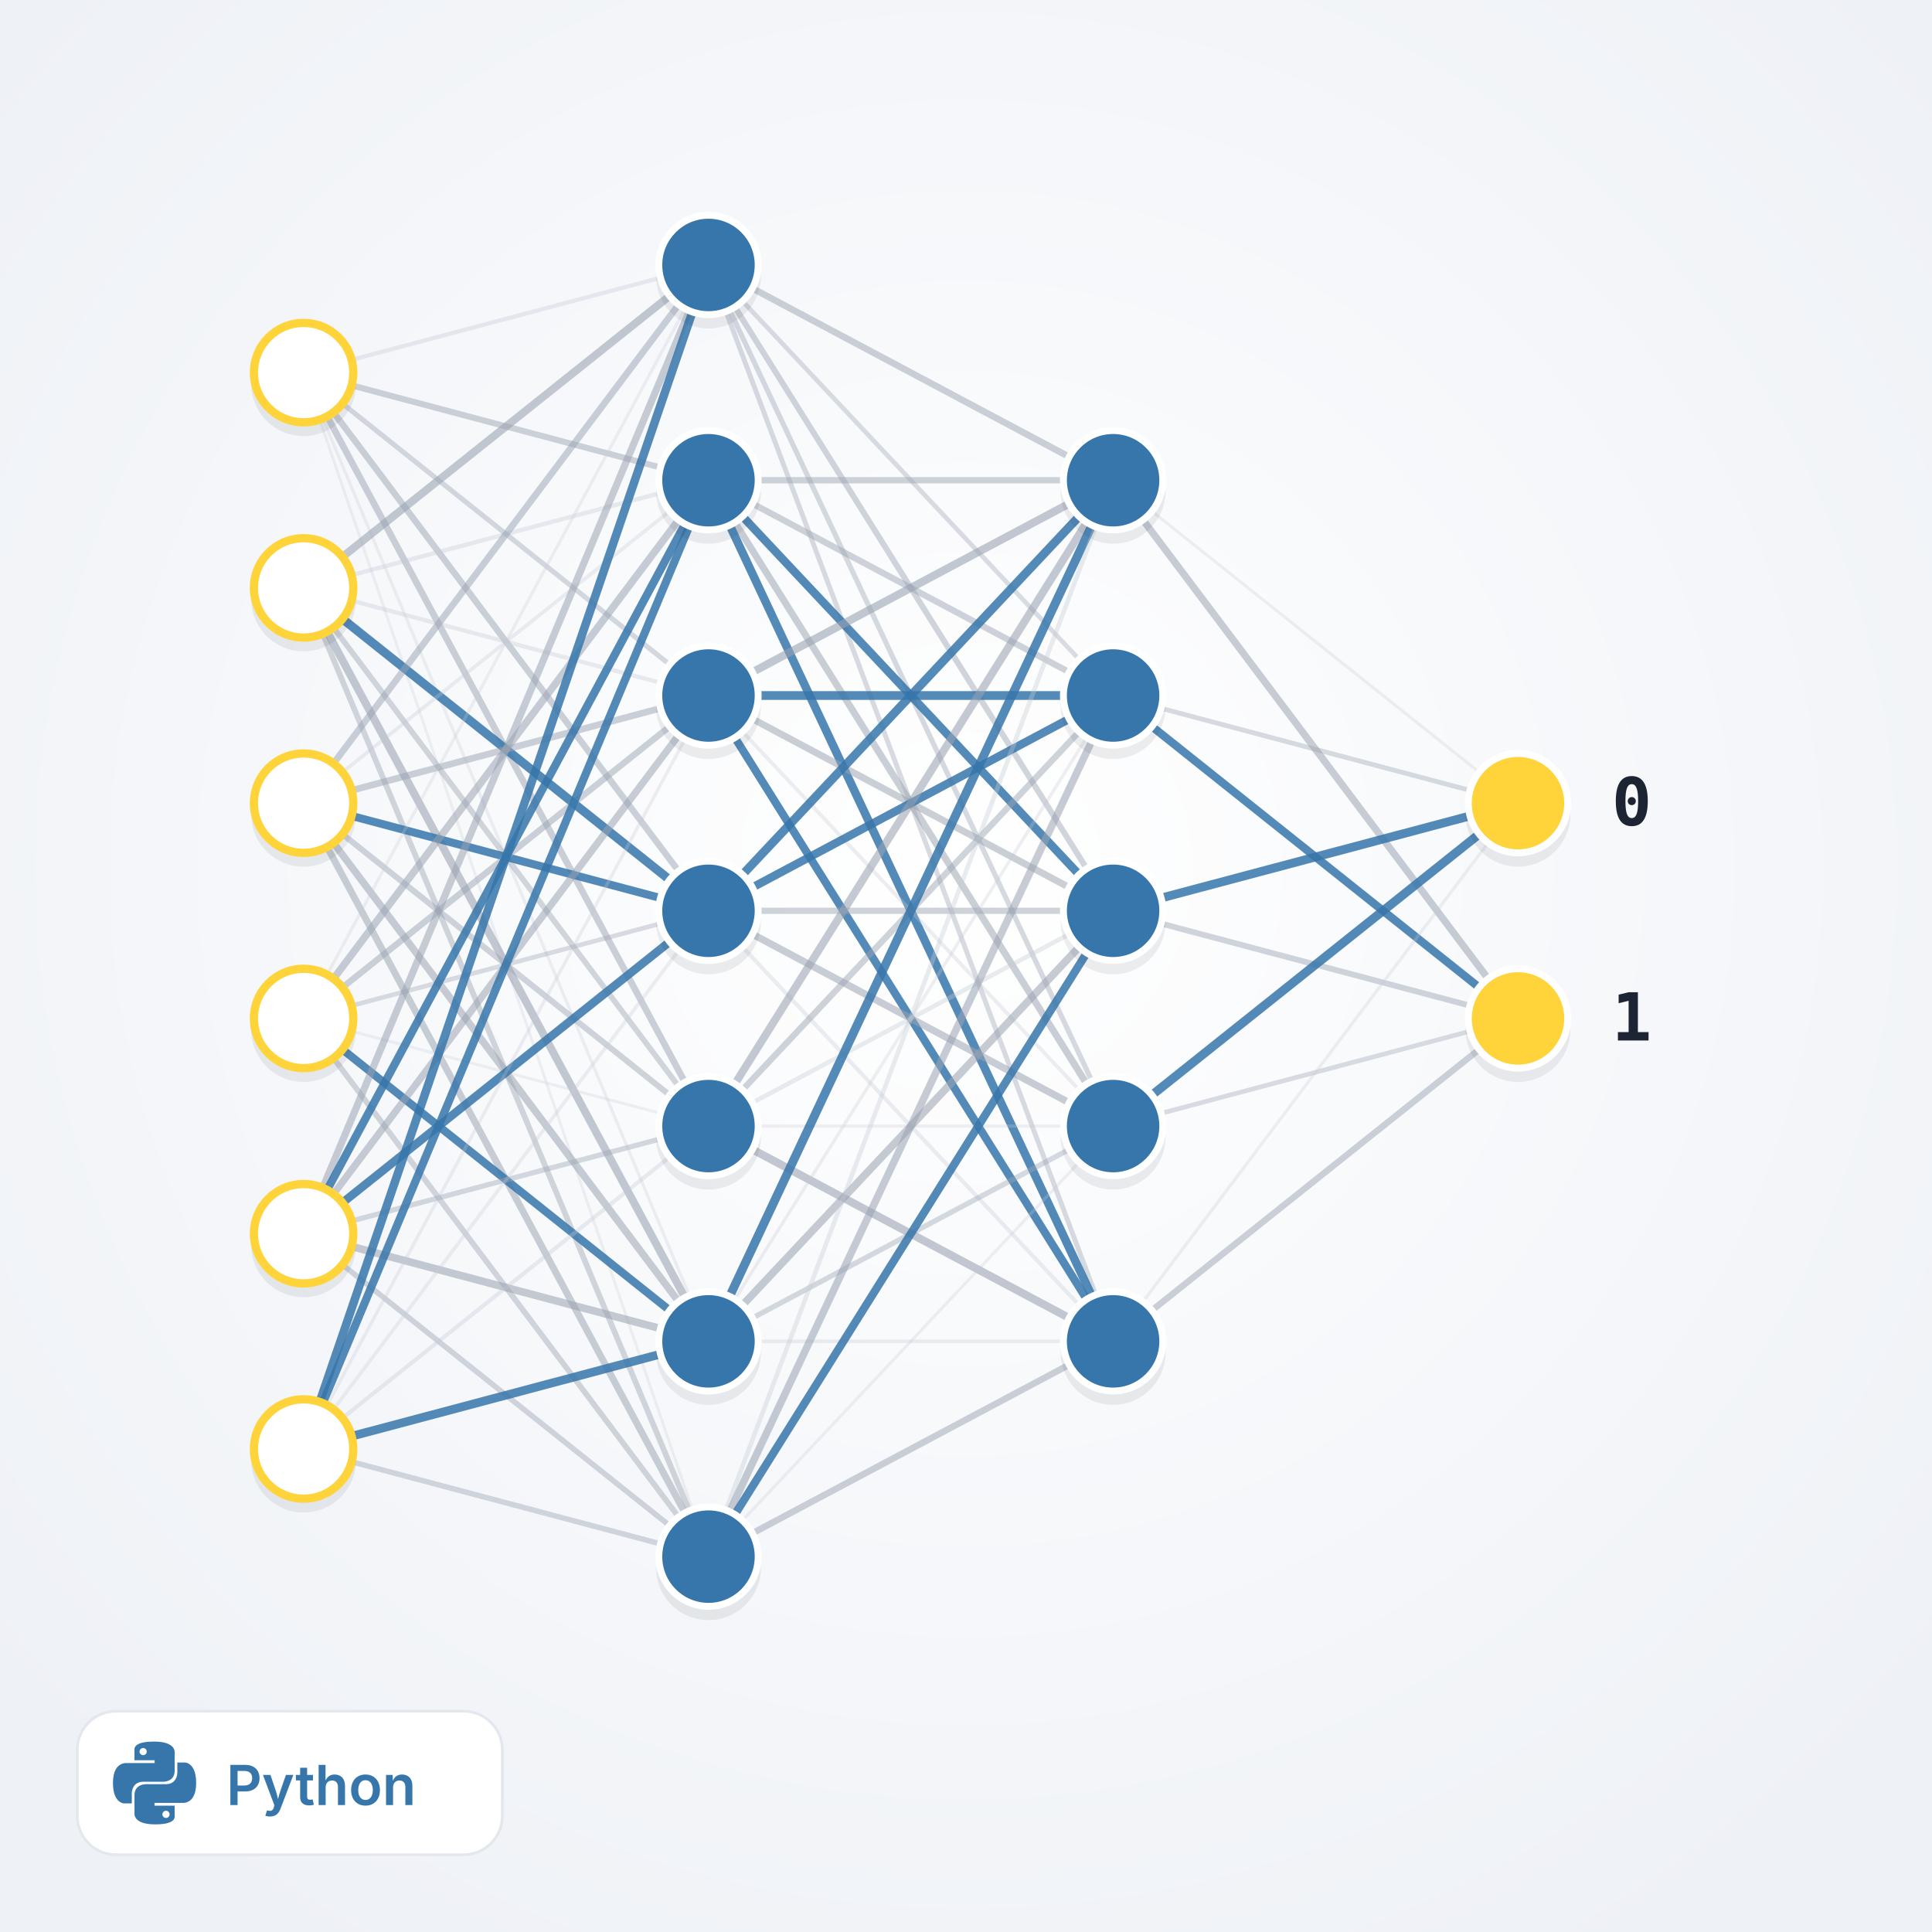
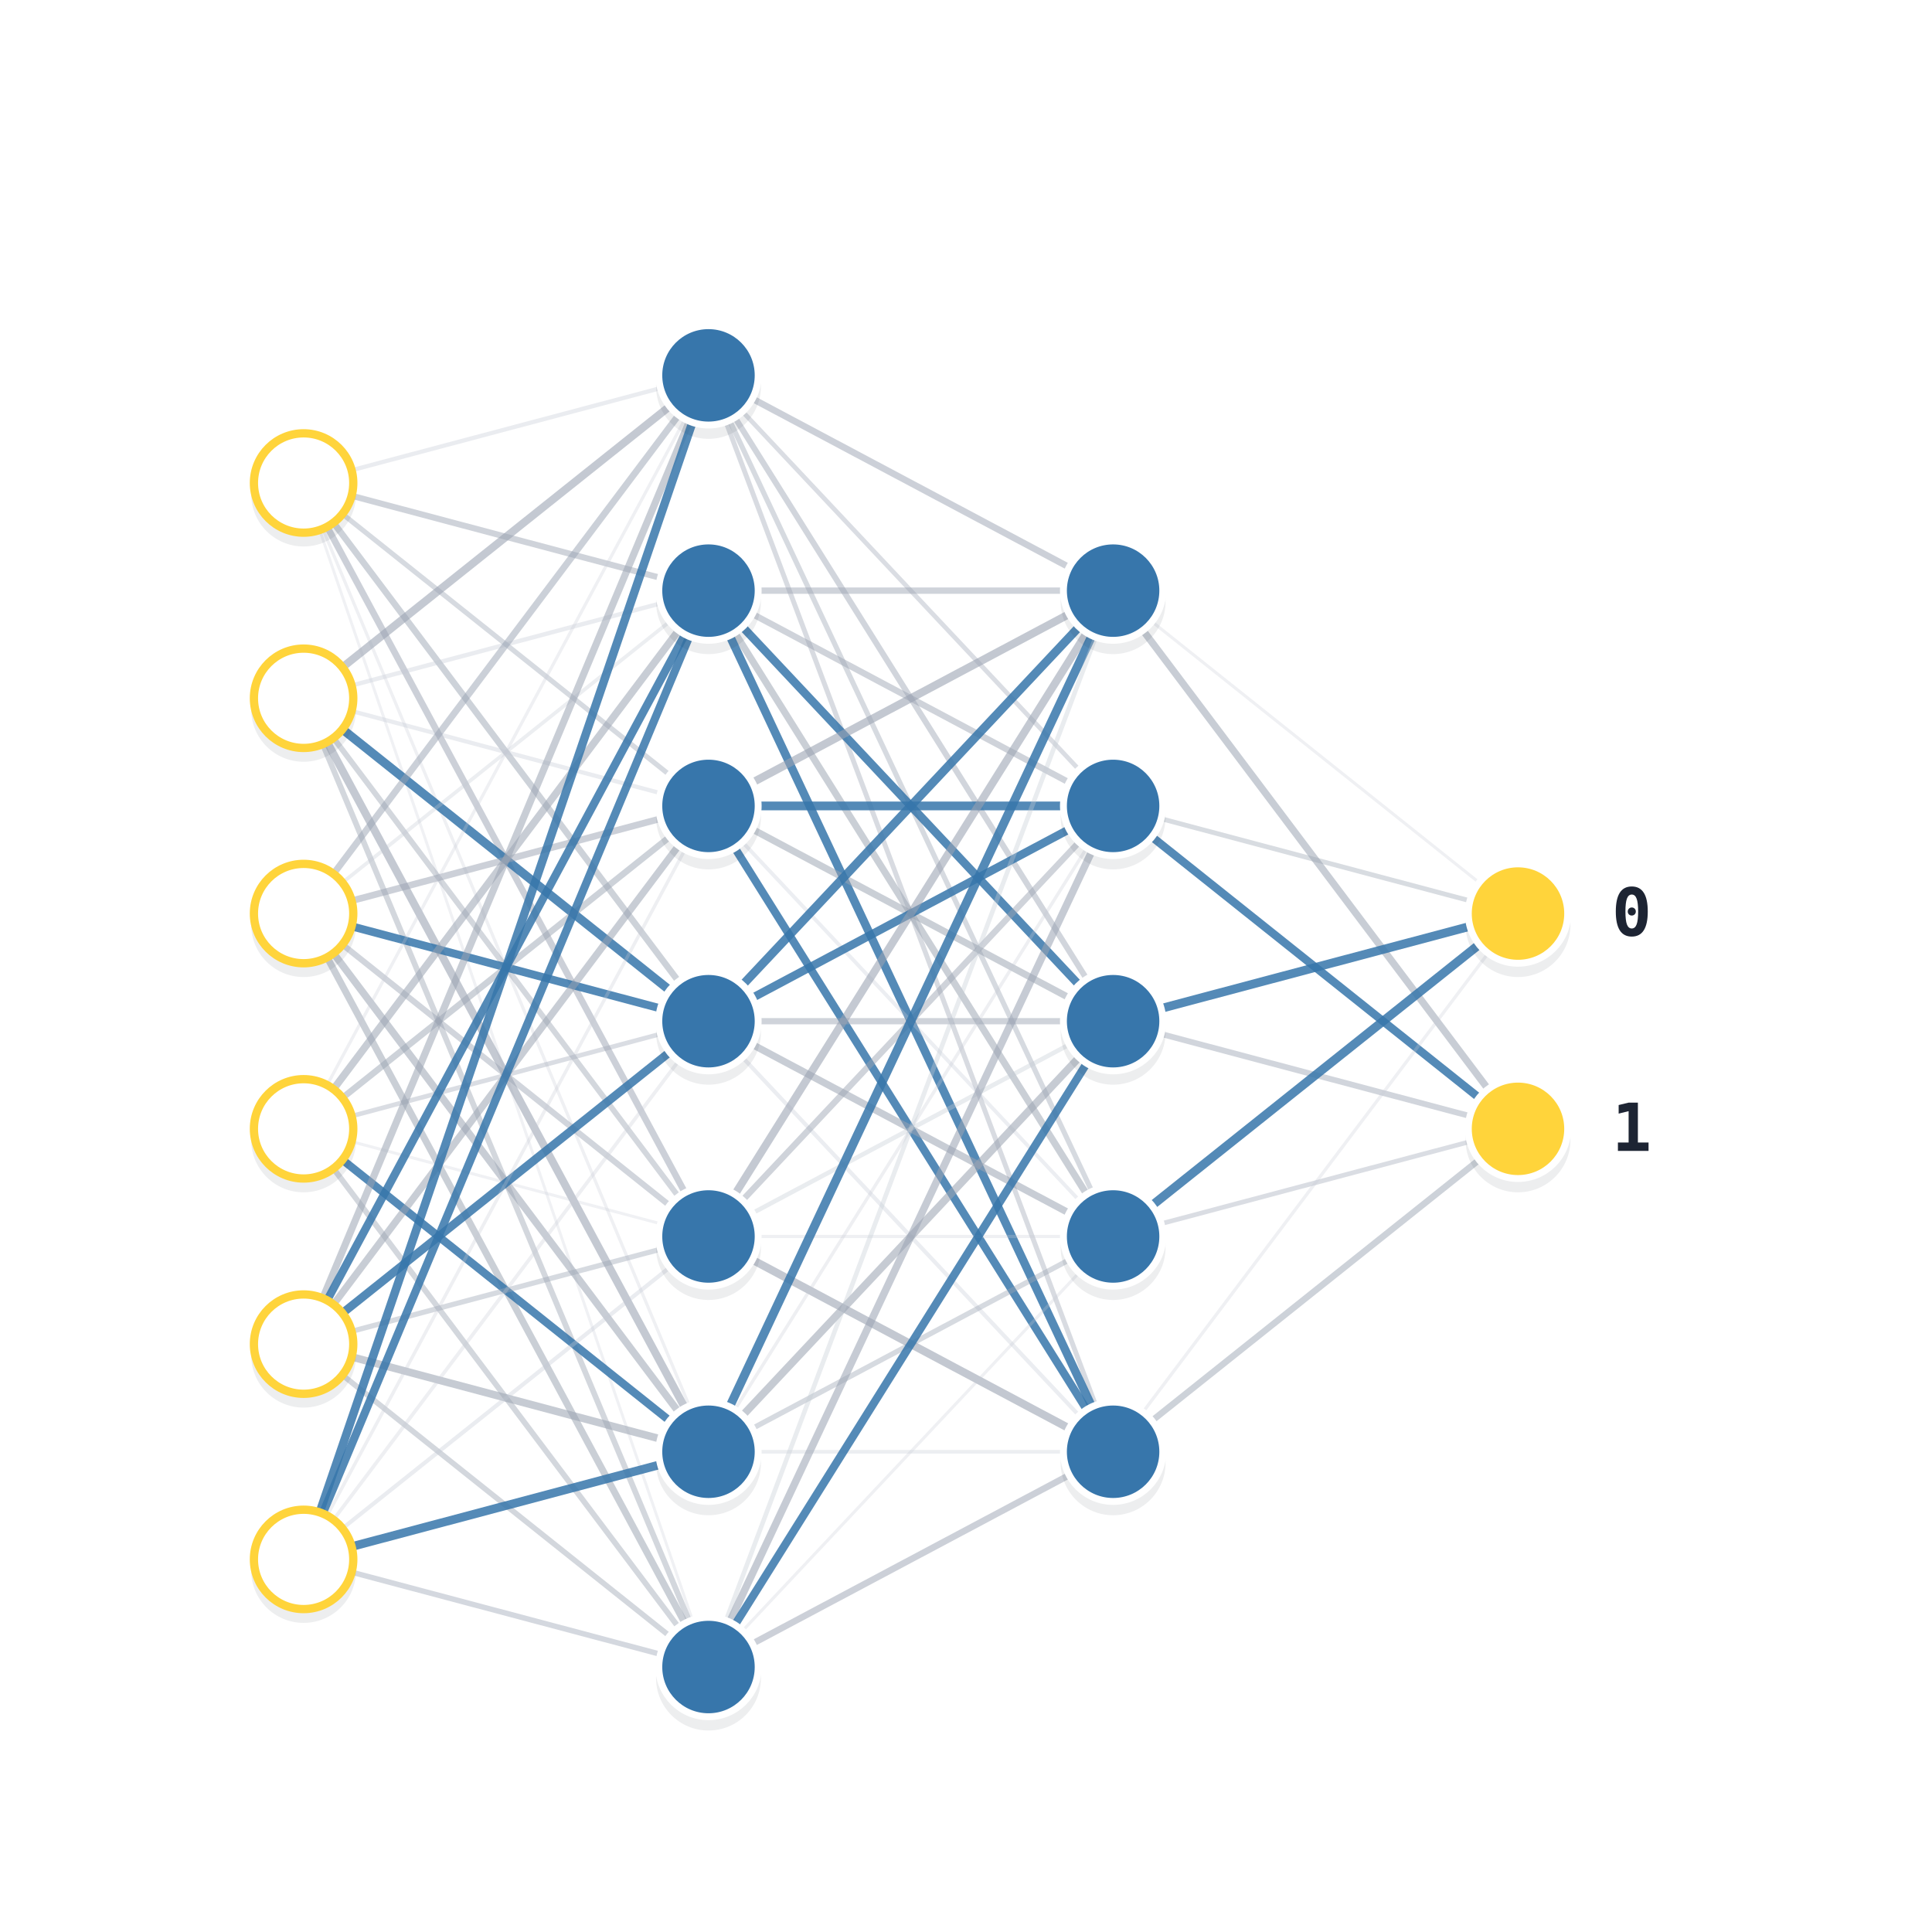
<svg xmlns="http://www.w3.org/2000/svg" viewBox="0 0 700 700" width="700" height="700">
  <defs>
    <linearGradient id="node" x1="0" y1="0" x2="1" y2="1">
      <stop offset="0" stop-color="#FFD43B" />
      <stop offset="1" stop-color="#3776AB" />
    </linearGradient>
    <radialGradient id="glow" cx="0.5" cy="0.45" r="0.65">
      <stop offset="0" stop-color="#ffffff" />
      <stop offset="1" stop-color="#eef1f6" />
    </radialGradient>
  </defs>
-   <rect width="700" height="700" fill="url(#glow)" />
-   <line x1="110.0" y1="135.0" x2="256.7" y2="96.0" stroke="#c4cad4" stroke-width="1.52" stroke-opacity="0.35" stroke-linecap="round" />
-   <line x1="110.0" y1="135.0" x2="256.7" y2="174.0" stroke="#9aa3b2" stroke-width="2.20" stroke-opacity="0.47" stroke-linecap="round" />
-   <line x1="110.0" y1="135.0" x2="256.7" y2="252.0" stroke="#9aa3b2" stroke-width="1.81" stroke-opacity="0.40" stroke-linecap="round" />
-   <line x1="110.0" y1="135.0" x2="256.7" y2="330.0" stroke="#9aa3b2" stroke-width="2.33" stroke-opacity="0.49" stroke-linecap="round" />
-   <line x1="110.0" y1="135.0" x2="256.7" y2="408.0" stroke="#9aa3b2" stroke-width="2.38" stroke-opacity="0.50" stroke-linecap="round" />
-   <line x1="110.0" y1="135.0" x2="256.7" y2="486.0" stroke="#c4cad4" stroke-width="1.14" stroke-opacity="0.28" stroke-linecap="round" />
-   <line x1="110.0" y1="135.0" x2="256.7" y2="564.0" stroke="#c4cad4" stroke-width="1.03" stroke-opacity="0.26" stroke-linecap="round" />
-   <line x1="110.0" y1="213.0" x2="256.7" y2="96.0" stroke="#9aa3b2" stroke-width="2.84" stroke-opacity="0.58" stroke-linecap="round" />
-   <line x1="110.0" y1="213.0" x2="256.7" y2="174.0" stroke="#c4cad4" stroke-width="1.57" stroke-opacity="0.35" stroke-linecap="round" />
-   <line x1="110.0" y1="213.0" x2="256.7" y2="252.0" stroke="#c4cad4" stroke-width="1.52" stroke-opacity="0.34" stroke-linecap="round" />
-   <line x1="110.0" y1="213.0" x2="256.7" y2="330.0" stroke="#3776AB" stroke-width="3.19" stroke-opacity="0.85" stroke-linecap="round" />
-   <line x1="110.0" y1="213.0" x2="256.7" y2="408.0" stroke="#9aa3b2" stroke-width="2.03" stroke-opacity="0.44" stroke-linecap="round" />
-   <line x1="110.0" y1="213.0" x2="256.7" y2="486.0" stroke="#9aa3b2" stroke-width="2.84" stroke-opacity="0.58" stroke-linecap="round" />
-   <line x1="110.0" y1="213.0" x2="256.7" y2="564.0" stroke="#9aa3b2" stroke-width="2.05" stroke-opacity="0.44" stroke-linecap="round" />
-   <line x1="110.0" y1="291.0" x2="256.7" y2="96.0" stroke="#9aa3b2" stroke-width="2.41" stroke-opacity="0.51" stroke-linecap="round" />
-   <line x1="110.0" y1="291.0" x2="256.7" y2="174.0" stroke="#c4cad4" stroke-width="1.33" stroke-opacity="0.31" stroke-linecap="round" />
-   <line x1="110.0" y1="291.0" x2="256.7" y2="252.0" stroke="#9aa3b2" stroke-width="2.40" stroke-opacity="0.50" stroke-linecap="round" />
-   <line x1="110.0" y1="291.0" x2="256.7" y2="330.0" stroke="#3776AB" stroke-width="2.91" stroke-opacity="0.85" stroke-linecap="round" />
-   <line x1="110.0" y1="291.0" x2="256.7" y2="408.0" stroke="#9aa3b2" stroke-width="2.15" stroke-opacity="0.46" stroke-linecap="round" />
-   <line x1="110.0" y1="291.0" x2="256.7" y2="486.0" stroke="#9aa3b2" stroke-width="2.63" stroke-opacity="0.55" stroke-linecap="round" />
-   <line x1="110.0" y1="291.0" x2="256.7" y2="564.0" stroke="#9aa3b2" stroke-width="2.48" stroke-opacity="0.52" stroke-linecap="round" />
-   <line x1="110.0" y1="369.0" x2="256.7" y2="96.0" stroke="#c4cad4" stroke-width="1.14" stroke-opacity="0.28" stroke-linecap="round" />
-   <line x1="110.0" y1="369.0" x2="256.7" y2="174.0" stroke="#9aa3b2" stroke-width="2.67" stroke-opacity="0.55" stroke-linecap="round" />
-   <line x1="110.0" y1="369.0" x2="256.7" y2="252.0" stroke="#9aa3b2" stroke-width="2.30" stroke-opacity="0.49" stroke-linecap="round" />
-   <line x1="110.0" y1="369.0" x2="256.7" y2="330.0" stroke="#9aa3b2" stroke-width="1.66" stroke-opacity="0.37" stroke-linecap="round" />
-   <line x1="110.0" y1="369.0" x2="256.7" y2="408.0" stroke="#c4cad4" stroke-width="1.07" stroke-opacity="0.26" stroke-linecap="round" />
-   <line x1="110.0" y1="369.0" x2="256.7" y2="486.0" stroke="#3776AB" stroke-width="2.90" stroke-opacity="0.85" stroke-linecap="round" />
-   <line x1="110.0" y1="369.0" x2="256.7" y2="564.0" stroke="#9aa3b2" stroke-width="2.04" stroke-opacity="0.44" stroke-linecap="round" />
-   <line x1="110.0" y1="447.0" x2="256.7" y2="96.0" stroke="#9aa3b2" stroke-width="2.58" stroke-opacity="0.54" stroke-linecap="round" />
-   <line x1="110.0" y1="447.0" x2="256.7" y2="174.0" stroke="#3776AB" stroke-width="2.93" stroke-opacity="0.85" stroke-linecap="round" />
-   <line x1="110.0" y1="447.0" x2="256.7" y2="252.0" stroke="#9aa3b2" stroke-width="2.57" stroke-opacity="0.54" stroke-linecap="round" />
-   <line x1="110.0" y1="447.0" x2="256.7" y2="330.0" stroke="#3776AB" stroke-width="3.03" stroke-opacity="0.85" stroke-linecap="round" />
-   <line x1="110.0" y1="447.0" x2="256.7" y2="408.0" stroke="#9aa3b2" stroke-width="1.87" stroke-opacity="0.41" stroke-linecap="round" />
-   <line x1="110.0" y1="447.0" x2="256.7" y2="486.0" stroke="#9aa3b2" stroke-width="2.76" stroke-opacity="0.57" stroke-linecap="round" />
-   <line x1="110.0" y1="447.0" x2="256.7" y2="564.0" stroke="#9aa3b2" stroke-width="1.98" stroke-opacity="0.43" stroke-linecap="round" />
-   <line x1="110.0" y1="525.0" x2="256.7" y2="96.0" stroke="#3776AB" stroke-width="3.06" stroke-opacity="0.85" stroke-linecap="round" />
-   <line x1="110.0" y1="525.0" x2="256.7" y2="174.0" stroke="#3776AB" stroke-width="2.93" stroke-opacity="0.85" stroke-linecap="round" />
-   <line x1="110.0" y1="525.0" x2="256.7" y2="252.0" stroke="#c4cad4" stroke-width="1.21" stroke-opacity="0.29" stroke-linecap="round" />
-   <line x1="110.0" y1="525.0" x2="256.7" y2="330.0" stroke="#c4cad4" stroke-width="1.30" stroke-opacity="0.30" stroke-linecap="round" />
-   <line x1="110.0" y1="525.0" x2="256.7" y2="408.0" stroke="#c4cad4" stroke-width="1.48" stroke-opacity="0.34" stroke-linecap="round" />
-   <line x1="110.0" y1="525.0" x2="256.7" y2="486.0" stroke="#3776AB" stroke-width="3.12" stroke-opacity="0.85" stroke-linecap="round" />
-   <line x1="110.0" y1="525.0" x2="256.7" y2="564.0" stroke="#9aa3b2" stroke-width="1.96" stroke-opacity="0.42" stroke-linecap="round" />
-   <line x1="256.7" y1="96.0" x2="403.3" y2="174.0" stroke="#9aa3b2" stroke-width="2.38" stroke-opacity="0.50" stroke-linecap="round" />
-   <line x1="256.7" y1="96.0" x2="403.3" y2="252.0" stroke="#9aa3b2" stroke-width="1.66" stroke-opacity="0.37" stroke-linecap="round" />
-   <line x1="256.7" y1="96.0" x2="403.3" y2="330.0" stroke="#9aa3b2" stroke-width="2.12" stroke-opacity="0.45" stroke-linecap="round" />
-   <line x1="256.7" y1="96.0" x2="403.3" y2="408.0" stroke="#9aa3b2" stroke-width="1.85" stroke-opacity="0.40" stroke-linecap="round" />
-   <line x1="256.7" y1="96.0" x2="403.3" y2="486.0" stroke="#9aa3b2" stroke-width="1.77" stroke-opacity="0.39" stroke-linecap="round" />
-   <line x1="256.7" y1="174.0" x2="403.3" y2="174.0" stroke="#9aa3b2" stroke-width="2.29" stroke-opacity="0.48" stroke-linecap="round" />
-   <line x1="256.7" y1="174.0" x2="403.3" y2="252.0" stroke="#9aa3b2" stroke-width="2.29" stroke-opacity="0.48" stroke-linecap="round" />
-   <line x1="256.7" y1="174.0" x2="403.3" y2="330.0" stroke="#3776AB" stroke-width="2.99" stroke-opacity="0.85" stroke-linecap="round" />
-   <line x1="256.7" y1="174.0" x2="403.3" y2="408.0" stroke="#9aa3b2" stroke-width="2.50" stroke-opacity="0.52" stroke-linecap="round" />
-   <line x1="256.7" y1="174.0" x2="403.3" y2="486.0" stroke="#3776AB" stroke-width="3.04" stroke-opacity="0.85" stroke-linecap="round" />
-   <line x1="256.7" y1="252.0" x2="403.3" y2="174.0" stroke="#9aa3b2" stroke-width="2.88" stroke-opacity="0.59" stroke-linecap="round" />
-   <line x1="256.7" y1="252.0" x2="403.3" y2="252.0" stroke="#3776AB" stroke-width="3.18" stroke-opacity="0.85" stroke-linecap="round" />
-   <line x1="256.7" y1="252.0" x2="403.3" y2="330.0" stroke="#9aa3b2" stroke-width="2.48" stroke-opacity="0.52" stroke-linecap="round" />
-   <line x1="256.7" y1="252.0" x2="403.3" y2="408.0" stroke="#c4cad4" stroke-width="1.36" stroke-opacity="0.32" stroke-linecap="round" />
-   <line x1="256.7" y1="252.0" x2="403.3" y2="486.0" stroke="#3776AB" stroke-width="2.89" stroke-opacity="0.85" stroke-linecap="round" />
-   <line x1="256.7" y1="330.0" x2="403.3" y2="174.0" stroke="#3776AB" stroke-width="3.12" stroke-opacity="0.85" stroke-linecap="round" />
-   <line x1="256.7" y1="330.0" x2="403.3" y2="252.0" stroke="#3776AB" stroke-width="2.99" stroke-opacity="0.85" stroke-linecap="round" />
-   <line x1="256.7" y1="330.0" x2="403.3" y2="330.0" stroke="#9aa3b2" stroke-width="2.25" stroke-opacity="0.48" stroke-linecap="round" />
-   <line x1="256.7" y1="330.0" x2="403.3" y2="408.0" stroke="#9aa3b2" stroke-width="2.57" stroke-opacity="0.54" stroke-linecap="round" />
-   <line x1="256.7" y1="330.0" x2="403.3" y2="486.0" stroke="#c4cad4" stroke-width="1.46" stroke-opacity="0.33" stroke-linecap="round" />
-   <line x1="256.7" y1="408.0" x2="403.3" y2="174.0" stroke="#9aa3b2" stroke-width="2.83" stroke-opacity="0.58" stroke-linecap="round" />
-   <line x1="256.7" y1="408.0" x2="403.3" y2="252.0" stroke="#9aa3b2" stroke-width="2.26" stroke-opacity="0.48" stroke-linecap="round" />
-   <line x1="256.7" y1="408.0" x2="403.3" y2="330.0" stroke="#c4cad4" stroke-width="1.63" stroke-opacity="0.36" stroke-linecap="round" />
-   <line x1="256.7" y1="408.0" x2="403.3" y2="408.0" stroke="#c4cad4" stroke-width="1.14" stroke-opacity="0.28" stroke-linecap="round" />
-   <line x1="256.7" y1="408.0" x2="403.3" y2="486.0" stroke="#9aa3b2" stroke-width="2.88" stroke-opacity="0.59" stroke-linecap="round" />
-   <line x1="256.7" y1="486.0" x2="403.3" y2="174.0" stroke="#3776AB" stroke-width="3.18" stroke-opacity="0.85" stroke-linecap="round" />
-   <line x1="256.7" y1="486.0" x2="403.3" y2="252.0" stroke="#c4cad4" stroke-width="1.19" stroke-opacity="0.29" stroke-linecap="round" />
-   <line x1="256.7" y1="486.0" x2="403.3" y2="330.0" stroke="#9aa3b2" stroke-width="2.76" stroke-opacity="0.57" stroke-linecap="round" />
-   <line x1="256.7" y1="486.0" x2="403.3" y2="408.0" stroke="#9aa3b2" stroke-width="1.90" stroke-opacity="0.41" stroke-linecap="round" />
-   <line x1="256.7" y1="486.0" x2="403.3" y2="486.0" stroke="#c4cad4" stroke-width="1.33" stroke-opacity="0.31" stroke-linecap="round" />
-   <line x1="256.7" y1="564.0" x2="403.3" y2="174.0" stroke="#c4cad4" stroke-width="1.65" stroke-opacity="0.37" stroke-linecap="round" />
-   <line x1="256.7" y1="564.0" x2="403.3" y2="252.0" stroke="#9aa3b2" stroke-width="2.69" stroke-opacity="0.56" stroke-linecap="round" />
-   <line x1="256.7" y1="564.0" x2="403.3" y2="330.0" stroke="#3776AB" stroke-width="2.92" stroke-opacity="0.85" stroke-linecap="round" />
-   <line x1="256.7" y1="564.0" x2="403.3" y2="408.0" stroke="#c4cad4" stroke-width="1.10" stroke-opacity="0.27" stroke-linecap="round" />
-   <line x1="256.7" y1="564.0" x2="403.3" y2="486.0" stroke="#9aa3b2" stroke-width="2.35" stroke-opacity="0.50" stroke-linecap="round" />
-   <line x1="403.3" y1="174.0" x2="550.0" y2="291.0" stroke="#c4cad4" stroke-width="1.10" stroke-opacity="0.27" stroke-linecap="round" />
-   <line x1="403.3" y1="174.0" x2="550.0" y2="369.0" stroke="#9aa3b2" stroke-width="2.58" stroke-opacity="0.54" stroke-linecap="round" />
-   <line x1="403.3" y1="252.0" x2="550.0" y2="291.0" stroke="#9aa3b2" stroke-width="1.73" stroke-opacity="0.38" stroke-linecap="round" />
-   <line x1="403.3" y1="252.0" x2="550.0" y2="369.0" stroke="#3776AB" stroke-width="2.94" stroke-opacity="0.85" stroke-linecap="round" />
-   <line x1="403.3" y1="330.0" x2="550.0" y2="291.0" stroke="#3776AB" stroke-width="3.16" stroke-opacity="0.85" stroke-linecap="round" />
-   <line x1="403.3" y1="330.0" x2="550.0" y2="369.0" stroke="#9aa3b2" stroke-width="2.11" stroke-opacity="0.45" stroke-linecap="round" />
-   <line x1="403.3" y1="408.0" x2="550.0" y2="291.0" stroke="#3776AB" stroke-width="3.20" stroke-opacity="0.85" stroke-linecap="round" />
-   <line x1="403.3" y1="408.0" x2="550.0" y2="369.0" stroke="#9aa3b2" stroke-width="1.68" stroke-opacity="0.37" stroke-linecap="round" />
-   <line x1="403.3" y1="486.0" x2="550.0" y2="291.0" stroke="#c4cad4" stroke-width="1.17" stroke-opacity="0.28" stroke-linecap="round" />
-   <line x1="403.3" y1="486.0" x2="550.0" y2="369.0" stroke="#9aa3b2" stroke-width="2.32" stroke-opacity="0.49" stroke-linecap="round" />
-   <circle cx="110.0" cy="139.0" r="19" fill="#1d2433" opacity="0.08" />
-   <circle cx="110.0" cy="135.0" r="18" fill="#ffffff" stroke="#FFD43B" stroke-width="3" />
-   <circle cx="110.0" cy="217.0" r="19" fill="#1d2433" opacity="0.08" />
-   <circle cx="110.0" cy="213.0" r="18" fill="#ffffff" stroke="#FFD43B" stroke-width="3" />
-   <circle cx="110.0" cy="295.0" r="19" fill="#1d2433" opacity="0.08" />
-   <circle cx="110.0" cy="291.0" r="18" fill="#ffffff" stroke="#FFD43B" stroke-width="3" />
-   <circle cx="110.0" cy="373.0" r="19" fill="#1d2433" opacity="0.08" />
-   <circle cx="110.0" cy="369.0" r="18" fill="#ffffff" stroke="#FFD43B" stroke-width="3" />
-   <circle cx="110.0" cy="451.0" r="19" fill="#1d2433" opacity="0.08" />
-   <circle cx="110.0" cy="447.0" r="18" fill="#ffffff" stroke="#FFD43B" stroke-width="3" />
-   <circle cx="110.0" cy="529.0" r="19" fill="#1d2433" opacity="0.08" />
-   <circle cx="110.0" cy="525.0" r="18" fill="#ffffff" stroke="#FFD43B" stroke-width="3" />
-   <circle cx="256.7" cy="100.0" r="19" fill="#1d2433" opacity="0.08" />
-   <circle cx="256.7" cy="96.0" r="18" fill="#3776AB" stroke="#ffffff" stroke-width="2.5" />
-   <circle cx="256.7" cy="178.0" r="19" fill="#1d2433" opacity="0.08" />
-   <circle cx="256.7" cy="174.0" r="18" fill="#3776AB" stroke="#ffffff" stroke-width="2.5" />
-   <circle cx="256.7" cy="256.0" r="19" fill="#1d2433" opacity="0.08" />
-   <circle cx="256.7" cy="252.0" r="18" fill="#3776AB" stroke="#ffffff" stroke-width="2.5" />
-   <circle cx="256.7" cy="334.0" r="19" fill="#1d2433" opacity="0.08" />
-   <circle cx="256.7" cy="330.0" r="18" fill="#3776AB" stroke="#ffffff" stroke-width="2.5" />
-   <circle cx="256.7" cy="412.0" r="19" fill="#1d2433" opacity="0.08" />
-   <circle cx="256.7" cy="408.0" r="18" fill="#3776AB" stroke="#ffffff" stroke-width="2.5" />
-   <circle cx="256.7" cy="490.0" r="19" fill="#1d2433" opacity="0.08" />
-   <circle cx="256.7" cy="486.0" r="18" fill="#3776AB" stroke="#ffffff" stroke-width="2.5" />
-   <circle cx="256.7" cy="568.0" r="19" fill="#1d2433" opacity="0.08" />
-   <circle cx="256.7" cy="564.0" r="18" fill="#3776AB" stroke="#ffffff" stroke-width="2.5" />
-   <circle cx="403.3" cy="178.0" r="19" fill="#1d2433" opacity="0.08" />
-   <circle cx="403.3" cy="174.0" r="18" fill="#3776AB" stroke="#ffffff" stroke-width="2.5" />
-   <circle cx="403.3" cy="256.0" r="19" fill="#1d2433" opacity="0.08" />
-   <circle cx="403.3" cy="252.0" r="18" fill="#3776AB" stroke="#ffffff" stroke-width="2.5" />
-   <circle cx="403.3" cy="334.0" r="19" fill="#1d2433" opacity="0.08" />
-   <circle cx="403.3" cy="330.0" r="18" fill="#3776AB" stroke="#ffffff" stroke-width="2.5" />
-   <circle cx="403.3" cy="412.0" r="19" fill="#1d2433" opacity="0.08" />
-   <circle cx="403.3" cy="408.0" r="18" fill="#3776AB" stroke="#ffffff" stroke-width="2.5" />
-   <circle cx="403.3" cy="490.0" r="19" fill="#1d2433" opacity="0.08" />
-   <circle cx="403.3" cy="486.0" r="18" fill="#3776AB" stroke="#ffffff" stroke-width="2.5" />
-   <circle cx="550.0" cy="295.0" r="19" fill="#1d2433" opacity="0.08" />
-   <circle cx="550.0" cy="291.0" r="18" fill="#FFD43B" stroke="#ffffff" stroke-width="2.5" />
-   <text x="584.0" y="299.0" font-family="ui-monospace, SFMono-Regular, Menlo, monospace" font-size="24" font-weight="600" fill="#1d2433">0</text>
-   <circle cx="550.0" cy="373.0" r="19" fill="#1d2433" opacity="0.08" />
-   <circle cx="550.0" cy="369.0" r="18" fill="#FFD43B" stroke="#ffffff" stroke-width="2.5" />
-   <text x="584.0" y="377.0" font-family="ui-monospace, SFMono-Regular, Menlo, monospace" font-size="24" font-weight="600" fill="#1d2433">1</text>
-   <g transform="translate(28,620)">
-     <rect width="154" height="52" rx="14" fill="#ffffff" stroke="#e3e7ee" />
-     <g transform="translate(13,11)">
-       <g transform="scale(1.25)">
-         <path d="M14.25.18l.9.2.73.26.59.3.45.32.34.34.25.34.16.33.1.3.04.26.02.2-.01.13V8.5l-.05.63-.13.55-.21.46-.26.38-.3.31-.33.25-.35.19-.35.14-.33.1-.3.07-.26.04-.21.02H8.77l-.69.05-.59.14-.5.22-.41.27-.33.32-.27.35-.2.36-.15.37-.1.35-.07.32-.04.27-.02.21v3.06H3.17l-.21-.03-.28-.07-.32-.12-.35-.18-.36-.26-.36-.36-.35-.46-.32-.59-.28-.73-.21-.88-.14-1.05-.05-1.23.06-1.22.16-1.04.24-.87.32-.71.36-.57.4-.44.42-.33.42-.24.4-.16.36-.1.32-.05.24-.01h.16l.06.01h8.16v-.83H6.18l-.01-2.75-.02-.37.05-.34.11-.31.17-.28.25-.26.31-.23.38-.2.44-.18.51-.15.58-.12.64-.1.71-.06.77-.04.84-.02 1.27.05zm-6.3 1.98l-.23.33-.08.41.08.41.23.34.33.22.41.09.41-.09.33-.22.23-.34.08-.41-.08-.41-.23-.33-.33-.22-.41-.09-.41.09zm13.09 3.95l.28.06.32.12.35.18.36.27.36.35.35.47.32.59.28.73.21.88.14 1.04.05 1.23-.06 1.23-.16 1.04-.24.86-.32.71-.36.57-.4.45-.42.33-.42.24-.4.16-.36.09-.32.05-.24.02-.16-.01h-8.22v.82h5.84l.01 2.76.02.36-.05.34-.11.31-.17.29-.25.25-.31.24-.38.2-.44.17-.51.15-.58.13-.64.09-.71.07-.77.04-.84.01-1.27-.04-1.07-.14-.9-.2-.73-.25-.59-.3-.45-.33-.34-.34-.25-.34-.16-.33-.1-.3-.04-.25-.02-.2.01-.13v-5.34l.05-.64.13-.54.21-.46.26-.38.3-.32.33-.24.35-.2.35-.14.33-.1.3-.06.26-.04.21-.02.13-.01h5.84l.69-.05.59-.14.5-.21.41-.28.33-.32.27-.35.2-.36.15-.36.1-.35.07-.32.04-.28.02-.21V6.07h2.09l.14.01zm-6.47 14.25l-.23.33-.08.41.08.41.23.33.33.23.41.08.41-.08.33-.23.23-.33.08-.41-.08-.41-.23-.33-.33-.23-.41-.08-.41.08z" fill="#3776AB" />
-       </g>
-     </g>
-     <text x="54" y="34" font-family="Inter, Segoe UI, Helvetica, Arial, sans-serif" font-size="20" font-weight="600" fill="#3776AB">Python</text>
-   </g>
+   <rect width="700" height="700" fill="#ffffff" />
+   <line x1="110.0" y1="175.0" x2="256.7" y2="136.0" stroke="#c4cad4" stroke-width="1.52" stroke-opacity="0.35" stroke-linecap="round" />
+   <line x1="110.0" y1="175.0" x2="256.7" y2="214.0" stroke="#9aa3b2" stroke-width="2.20" stroke-opacity="0.47" stroke-linecap="round" />
+   <line x1="110.0" y1="175.0" x2="256.7" y2="292.0" stroke="#9aa3b2" stroke-width="1.81" stroke-opacity="0.40" stroke-linecap="round" />
+   <line x1="110.0" y1="175.0" x2="256.7" y2="370.0" stroke="#9aa3b2" stroke-width="2.33" stroke-opacity="0.49" stroke-linecap="round" />
+   <line x1="110.0" y1="175.0" x2="256.7" y2="448.0" stroke="#9aa3b2" stroke-width="2.38" stroke-opacity="0.50" stroke-linecap="round" />
+   <line x1="110.0" y1="175.0" x2="256.7" y2="526.0" stroke="#c4cad4" stroke-width="1.14" stroke-opacity="0.28" stroke-linecap="round" />
+   <line x1="110.0" y1="175.0" x2="256.7" y2="604.0" stroke="#c4cad4" stroke-width="1.03" stroke-opacity="0.26" stroke-linecap="round" />
+   <line x1="110.0" y1="253.0" x2="256.7" y2="136.0" stroke="#9aa3b2" stroke-width="2.84" stroke-opacity="0.58" stroke-linecap="round" />
+   <line x1="110.0" y1="253.0" x2="256.7" y2="214.0" stroke="#c4cad4" stroke-width="1.57" stroke-opacity="0.35" stroke-linecap="round" />
+   <line x1="110.0" y1="253.0" x2="256.7" y2="292.0" stroke="#c4cad4" stroke-width="1.52" stroke-opacity="0.34" stroke-linecap="round" />
+   <line x1="110.0" y1="253.0" x2="256.7" y2="370.0" stroke="#3776AB" stroke-width="3.19" stroke-opacity="0.85" stroke-linecap="round" />
+   <line x1="110.0" y1="253.0" x2="256.7" y2="448.0" stroke="#9aa3b2" stroke-width="2.03" stroke-opacity="0.44" stroke-linecap="round" />
+   <line x1="110.0" y1="253.0" x2="256.7" y2="526.0" stroke="#9aa3b2" stroke-width="2.84" stroke-opacity="0.58" stroke-linecap="round" />
+   <line x1="110.0" y1="253.0" x2="256.7" y2="604.0" stroke="#9aa3b2" stroke-width="2.05" stroke-opacity="0.44" stroke-linecap="round" />
+   <line x1="110.0" y1="331.0" x2="256.7" y2="136.0" stroke="#9aa3b2" stroke-width="2.41" stroke-opacity="0.51" stroke-linecap="round" />
+   <line x1="110.0" y1="331.0" x2="256.7" y2="214.0" stroke="#c4cad4" stroke-width="1.33" stroke-opacity="0.31" stroke-linecap="round" />
+   <line x1="110.0" y1="331.0" x2="256.7" y2="292.0" stroke="#9aa3b2" stroke-width="2.40" stroke-opacity="0.50" stroke-linecap="round" />
+   <line x1="110.0" y1="331.0" x2="256.7" y2="370.0" stroke="#3776AB" stroke-width="2.91" stroke-opacity="0.85" stroke-linecap="round" />
+   <line x1="110.0" y1="331.0" x2="256.7" y2="448.0" stroke="#9aa3b2" stroke-width="2.15" stroke-opacity="0.46" stroke-linecap="round" />
+   <line x1="110.0" y1="331.0" x2="256.7" y2="526.0" stroke="#9aa3b2" stroke-width="2.63" stroke-opacity="0.55" stroke-linecap="round" />
+   <line x1="110.0" y1="331.0" x2="256.7" y2="604.0" stroke="#9aa3b2" stroke-width="2.48" stroke-opacity="0.52" stroke-linecap="round" />
+   <line x1="110.0" y1="409.0" x2="256.7" y2="136.0" stroke="#c4cad4" stroke-width="1.14" stroke-opacity="0.28" stroke-linecap="round" />
+   <line x1="110.0" y1="409.0" x2="256.7" y2="214.0" stroke="#9aa3b2" stroke-width="2.67" stroke-opacity="0.55" stroke-linecap="round" />
+   <line x1="110.0" y1="409.0" x2="256.7" y2="292.0" stroke="#9aa3b2" stroke-width="2.30" stroke-opacity="0.49" stroke-linecap="round" />
+   <line x1="110.0" y1="409.0" x2="256.7" y2="370.0" stroke="#9aa3b2" stroke-width="1.66" stroke-opacity="0.37" stroke-linecap="round" />
+   <line x1="110.0" y1="409.0" x2="256.7" y2="448.0" stroke="#c4cad4" stroke-width="1.07" stroke-opacity="0.26" stroke-linecap="round" />
+   <line x1="110.0" y1="409.0" x2="256.7" y2="526.0" stroke="#3776AB" stroke-width="2.90" stroke-opacity="0.85" stroke-linecap="round" />
+   <line x1="110.0" y1="409.0" x2="256.7" y2="604.0" stroke="#9aa3b2" stroke-width="2.04" stroke-opacity="0.44" stroke-linecap="round" />
+   <line x1="110.0" y1="487.0" x2="256.7" y2="136.0" stroke="#9aa3b2" stroke-width="2.58" stroke-opacity="0.54" stroke-linecap="round" />
+   <line x1="110.0" y1="487.0" x2="256.7" y2="214.0" stroke="#3776AB" stroke-width="2.93" stroke-opacity="0.85" stroke-linecap="round" />
+   <line x1="110.0" y1="487.0" x2="256.7" y2="292.0" stroke="#9aa3b2" stroke-width="2.57" stroke-opacity="0.54" stroke-linecap="round" />
+   <line x1="110.0" y1="487.0" x2="256.7" y2="370.0" stroke="#3776AB" stroke-width="3.03" stroke-opacity="0.85" stroke-linecap="round" />
+   <line x1="110.0" y1="487.0" x2="256.7" y2="448.0" stroke="#9aa3b2" stroke-width="1.87" stroke-opacity="0.41" stroke-linecap="round" />
+   <line x1="110.0" y1="487.0" x2="256.7" y2="526.0" stroke="#9aa3b2" stroke-width="2.76" stroke-opacity="0.57" stroke-linecap="round" />
+   <line x1="110.0" y1="487.0" x2="256.7" y2="604.0" stroke="#9aa3b2" stroke-width="1.98" stroke-opacity="0.43" stroke-linecap="round" />
+   <line x1="110.0" y1="565.0" x2="256.7" y2="136.0" stroke="#3776AB" stroke-width="3.06" stroke-opacity="0.85" stroke-linecap="round" />
+   <line x1="110.0" y1="565.0" x2="256.7" y2="214.0" stroke="#3776AB" stroke-width="2.93" stroke-opacity="0.85" stroke-linecap="round" />
+   <line x1="110.0" y1="565.0" x2="256.7" y2="292.0" stroke="#c4cad4" stroke-width="1.21" stroke-opacity="0.29" stroke-linecap="round" />
+   <line x1="110.0" y1="565.0" x2="256.7" y2="370.0" stroke="#c4cad4" stroke-width="1.30" stroke-opacity="0.30" stroke-linecap="round" />
+   <line x1="110.0" y1="565.0" x2="256.7" y2="448.0" stroke="#c4cad4" stroke-width="1.48" stroke-opacity="0.34" stroke-linecap="round" />
+   <line x1="110.0" y1="565.0" x2="256.7" y2="526.0" stroke="#3776AB" stroke-width="3.12" stroke-opacity="0.85" stroke-linecap="round" />
+   <line x1="110.0" y1="565.0" x2="256.7" y2="604.0" stroke="#9aa3b2" stroke-width="1.96" stroke-opacity="0.42" stroke-linecap="round" />
+   <line x1="256.7" y1="136.0" x2="403.3" y2="214.0" stroke="#9aa3b2" stroke-width="2.38" stroke-opacity="0.50" stroke-linecap="round" />
+   <line x1="256.7" y1="136.0" x2="403.3" y2="292.0" stroke="#9aa3b2" stroke-width="1.66" stroke-opacity="0.37" stroke-linecap="round" />
+   <line x1="256.7" y1="136.0" x2="403.3" y2="370.0" stroke="#9aa3b2" stroke-width="2.12" stroke-opacity="0.45" stroke-linecap="round" />
+   <line x1="256.7" y1="136.0" x2="403.3" y2="448.0" stroke="#9aa3b2" stroke-width="1.85" stroke-opacity="0.40" stroke-linecap="round" />
+   <line x1="256.7" y1="136.0" x2="403.3" y2="526.0" stroke="#9aa3b2" stroke-width="1.77" stroke-opacity="0.39" stroke-linecap="round" />
+   <line x1="256.7" y1="214.0" x2="403.3" y2="214.0" stroke="#9aa3b2" stroke-width="2.29" stroke-opacity="0.48" stroke-linecap="round" />
+   <line x1="256.7" y1="214.0" x2="403.3" y2="292.0" stroke="#9aa3b2" stroke-width="2.29" stroke-opacity="0.48" stroke-linecap="round" />
+   <line x1="256.7" y1="214.0" x2="403.3" y2="370.0" stroke="#3776AB" stroke-width="2.99" stroke-opacity="0.85" stroke-linecap="round" />
+   <line x1="256.7" y1="214.0" x2="403.3" y2="448.0" stroke="#9aa3b2" stroke-width="2.50" stroke-opacity="0.52" stroke-linecap="round" />
+   <line x1="256.7" y1="214.0" x2="403.3" y2="526.0" stroke="#3776AB" stroke-width="3.04" stroke-opacity="0.85" stroke-linecap="round" />
+   <line x1="256.7" y1="292.0" x2="403.3" y2="214.0" stroke="#9aa3b2" stroke-width="2.88" stroke-opacity="0.59" stroke-linecap="round" />
+   <line x1="256.7" y1="292.0" x2="403.3" y2="292.0" stroke="#3776AB" stroke-width="3.18" stroke-opacity="0.85" stroke-linecap="round" />
+   <line x1="256.7" y1="292.0" x2="403.3" y2="370.0" stroke="#9aa3b2" stroke-width="2.48" stroke-opacity="0.52" stroke-linecap="round" />
+   <line x1="256.7" y1="292.0" x2="403.3" y2="448.0" stroke="#c4cad4" stroke-width="1.36" stroke-opacity="0.32" stroke-linecap="round" />
+   <line x1="256.7" y1="292.0" x2="403.3" y2="526.0" stroke="#3776AB" stroke-width="2.89" stroke-opacity="0.85" stroke-linecap="round" />
+   <line x1="256.7" y1="370.0" x2="403.3" y2="214.0" stroke="#3776AB" stroke-width="3.12" stroke-opacity="0.85" stroke-linecap="round" />
+   <line x1="256.7" y1="370.0" x2="403.3" y2="292.0" stroke="#3776AB" stroke-width="2.99" stroke-opacity="0.85" stroke-linecap="round" />
+   <line x1="256.7" y1="370.0" x2="403.3" y2="370.0" stroke="#9aa3b2" stroke-width="2.25" stroke-opacity="0.48" stroke-linecap="round" />
+   <line x1="256.7" y1="370.0" x2="403.3" y2="448.0" stroke="#9aa3b2" stroke-width="2.57" stroke-opacity="0.54" stroke-linecap="round" />
+   <line x1="256.7" y1="370.0" x2="403.3" y2="526.0" stroke="#c4cad4" stroke-width="1.46" stroke-opacity="0.33" stroke-linecap="round" />
+   <line x1="256.7" y1="448.0" x2="403.3" y2="214.0" stroke="#9aa3b2" stroke-width="2.83" stroke-opacity="0.58" stroke-linecap="round" />
+   <line x1="256.7" y1="448.0" x2="403.3" y2="292.0" stroke="#9aa3b2" stroke-width="2.26" stroke-opacity="0.48" stroke-linecap="round" />
+   <line x1="256.7" y1="448.0" x2="403.3" y2="370.0" stroke="#c4cad4" stroke-width="1.63" stroke-opacity="0.36" stroke-linecap="round" />
+   <line x1="256.7" y1="448.0" x2="403.3" y2="448.0" stroke="#c4cad4" stroke-width="1.14" stroke-opacity="0.28" stroke-linecap="round" />
+   <line x1="256.7" y1="448.0" x2="403.3" y2="526.0" stroke="#9aa3b2" stroke-width="2.88" stroke-opacity="0.59" stroke-linecap="round" />
+   <line x1="256.7" y1="526.0" x2="403.3" y2="214.0" stroke="#3776AB" stroke-width="3.18" stroke-opacity="0.85" stroke-linecap="round" />
+   <line x1="256.7" y1="526.0" x2="403.3" y2="292.0" stroke="#c4cad4" stroke-width="1.19" stroke-opacity="0.29" stroke-linecap="round" />
+   <line x1="256.7" y1="526.0" x2="403.3" y2="370.0" stroke="#9aa3b2" stroke-width="2.76" stroke-opacity="0.57" stroke-linecap="round" />
+   <line x1="256.7" y1="526.0" x2="403.3" y2="448.0" stroke="#9aa3b2" stroke-width="1.90" stroke-opacity="0.41" stroke-linecap="round" />
+   <line x1="256.7" y1="526.0" x2="403.3" y2="526.0" stroke="#c4cad4" stroke-width="1.33" stroke-opacity="0.31" stroke-linecap="round" />
+   <line x1="256.7" y1="604.0" x2="403.3" y2="214.0" stroke="#c4cad4" stroke-width="1.65" stroke-opacity="0.37" stroke-linecap="round" />
+   <line x1="256.7" y1="604.0" x2="403.3" y2="292.0" stroke="#9aa3b2" stroke-width="2.69" stroke-opacity="0.56" stroke-linecap="round" />
+   <line x1="256.7" y1="604.0" x2="403.3" y2="370.0" stroke="#3776AB" stroke-width="2.92" stroke-opacity="0.85" stroke-linecap="round" />
+   <line x1="256.7" y1="604.0" x2="403.3" y2="448.0" stroke="#c4cad4" stroke-width="1.10" stroke-opacity="0.27" stroke-linecap="round" />
+   <line x1="256.7" y1="604.0" x2="403.3" y2="526.0" stroke="#9aa3b2" stroke-width="2.35" stroke-opacity="0.50" stroke-linecap="round" />
+   <line x1="403.3" y1="214.0" x2="550.0" y2="331.0" stroke="#c4cad4" stroke-width="1.10" stroke-opacity="0.27" stroke-linecap="round" />
+   <line x1="403.3" y1="214.0" x2="550.0" y2="409.0" stroke="#9aa3b2" stroke-width="2.58" stroke-opacity="0.54" stroke-linecap="round" />
+   <line x1="403.3" y1="292.0" x2="550.0" y2="331.0" stroke="#9aa3b2" stroke-width="1.73" stroke-opacity="0.38" stroke-linecap="round" />
+   <line x1="403.3" y1="292.0" x2="550.0" y2="409.0" stroke="#3776AB" stroke-width="2.94" stroke-opacity="0.85" stroke-linecap="round" />
+   <line x1="403.3" y1="370.0" x2="550.0" y2="331.0" stroke="#3776AB" stroke-width="3.16" stroke-opacity="0.85" stroke-linecap="round" />
+   <line x1="403.3" y1="370.0" x2="550.0" y2="409.0" stroke="#9aa3b2" stroke-width="2.11" stroke-opacity="0.45" stroke-linecap="round" />
+   <line x1="403.3" y1="448.0" x2="550.0" y2="331.0" stroke="#3776AB" stroke-width="3.20" stroke-opacity="0.85" stroke-linecap="round" />
+   <line x1="403.3" y1="448.0" x2="550.0" y2="409.0" stroke="#9aa3b2" stroke-width="1.68" stroke-opacity="0.37" stroke-linecap="round" />
+   <line x1="403.3" y1="526.0" x2="550.0" y2="331.0" stroke="#c4cad4" stroke-width="1.17" stroke-opacity="0.28" stroke-linecap="round" />
+   <line x1="403.3" y1="526.0" x2="550.0" y2="409.0" stroke="#9aa3b2" stroke-width="2.32" stroke-opacity="0.49" stroke-linecap="round" />
+   <circle cx="110.0" cy="179.0" r="19" fill="#1d2433" opacity="0.08" />
+   <circle cx="110.0" cy="175.0" r="18" fill="#ffffff" stroke="#FFD43B" stroke-width="3" />
+   <circle cx="110.0" cy="257.0" r="19" fill="#1d2433" opacity="0.08" />
+   <circle cx="110.0" cy="253.0" r="18" fill="#ffffff" stroke="#FFD43B" stroke-width="3" />
+   <circle cx="110.0" cy="335.0" r="19" fill="#1d2433" opacity="0.08" />
+   <circle cx="110.0" cy="331.0" r="18" fill="#ffffff" stroke="#FFD43B" stroke-width="3" />
+   <circle cx="110.0" cy="413.0" r="19" fill="#1d2433" opacity="0.08" />
+   <circle cx="110.0" cy="409.0" r="18" fill="#ffffff" stroke="#FFD43B" stroke-width="3" />
+   <circle cx="110.0" cy="491.0" r="19" fill="#1d2433" opacity="0.08" />
+   <circle cx="110.0" cy="487.0" r="18" fill="#ffffff" stroke="#FFD43B" stroke-width="3" />
+   <circle cx="110.0" cy="569.0" r="19" fill="#1d2433" opacity="0.08" />
+   <circle cx="110.0" cy="565.0" r="18" fill="#ffffff" stroke="#FFD43B" stroke-width="3" />
+   <circle cx="256.7" cy="140.0" r="19" fill="#1d2433" opacity="0.08" />
+   <circle cx="256.7" cy="136.0" r="18" fill="#3776AB" stroke="#ffffff" stroke-width="2.5" />
+   <circle cx="256.7" cy="218.0" r="19" fill="#1d2433" opacity="0.08" />
+   <circle cx="256.7" cy="214.0" r="18" fill="#3776AB" stroke="#ffffff" stroke-width="2.5" />
+   <circle cx="256.7" cy="296.0" r="19" fill="#1d2433" opacity="0.08" />
+   <circle cx="256.7" cy="292.0" r="18" fill="#3776AB" stroke="#ffffff" stroke-width="2.5" />
+   <circle cx="256.7" cy="374.0" r="19" fill="#1d2433" opacity="0.08" />
+   <circle cx="256.7" cy="370.0" r="18" fill="#3776AB" stroke="#ffffff" stroke-width="2.5" />
+   <circle cx="256.7" cy="452.0" r="19" fill="#1d2433" opacity="0.08" />
+   <circle cx="256.7" cy="448.0" r="18" fill="#3776AB" stroke="#ffffff" stroke-width="2.5" />
+   <circle cx="256.7" cy="530.0" r="19" fill="#1d2433" opacity="0.08" />
+   <circle cx="256.7" cy="526.0" r="18" fill="#3776AB" stroke="#ffffff" stroke-width="2.5" />
+   <circle cx="256.7" cy="608.0" r="19" fill="#1d2433" opacity="0.08" />
+   <circle cx="256.7" cy="604.0" r="18" fill="#3776AB" stroke="#ffffff" stroke-width="2.5" />
+   <circle cx="403.3" cy="218.0" r="19" fill="#1d2433" opacity="0.08" />
+   <circle cx="403.3" cy="214.0" r="18" fill="#3776AB" stroke="#ffffff" stroke-width="2.5" />
+   <circle cx="403.3" cy="296.0" r="19" fill="#1d2433" opacity="0.08" />
+   <circle cx="403.3" cy="292.0" r="18" fill="#3776AB" stroke="#ffffff" stroke-width="2.5" />
+   <circle cx="403.3" cy="374.0" r="19" fill="#1d2433" opacity="0.08" />
+   <circle cx="403.3" cy="370.0" r="18" fill="#3776AB" stroke="#ffffff" stroke-width="2.5" />
+   <circle cx="403.3" cy="452.0" r="19" fill="#1d2433" opacity="0.08" />
+   <circle cx="403.3" cy="448.0" r="18" fill="#3776AB" stroke="#ffffff" stroke-width="2.5" />
+   <circle cx="403.3" cy="530.0" r="19" fill="#1d2433" opacity="0.08" />
+   <circle cx="403.3" cy="526.0" r="18" fill="#3776AB" stroke="#ffffff" stroke-width="2.5" />
+   <circle cx="550.0" cy="335.0" r="19" fill="#1d2433" opacity="0.08" />
+   <circle cx="550.0" cy="331.0" r="18" fill="#FFD43B" stroke="#ffffff" stroke-width="2.5" />
+   <text x="584.0" y="339.0" font-family="ui-monospace, SFMono-Regular, Menlo, monospace" font-size="24" font-weight="600" fill="#1d2433">0</text>
+   <circle cx="550.0" cy="413.0" r="19" fill="#1d2433" opacity="0.08" />
+   <circle cx="550.0" cy="409.0" r="18" fill="#FFD43B" stroke="#ffffff" stroke-width="2.5" />
+   <text x="584.0" y="417.0" font-family="ui-monospace, SFMono-Regular, Menlo, monospace" font-size="24" font-weight="600" fill="#1d2433">1</text>
</svg>
